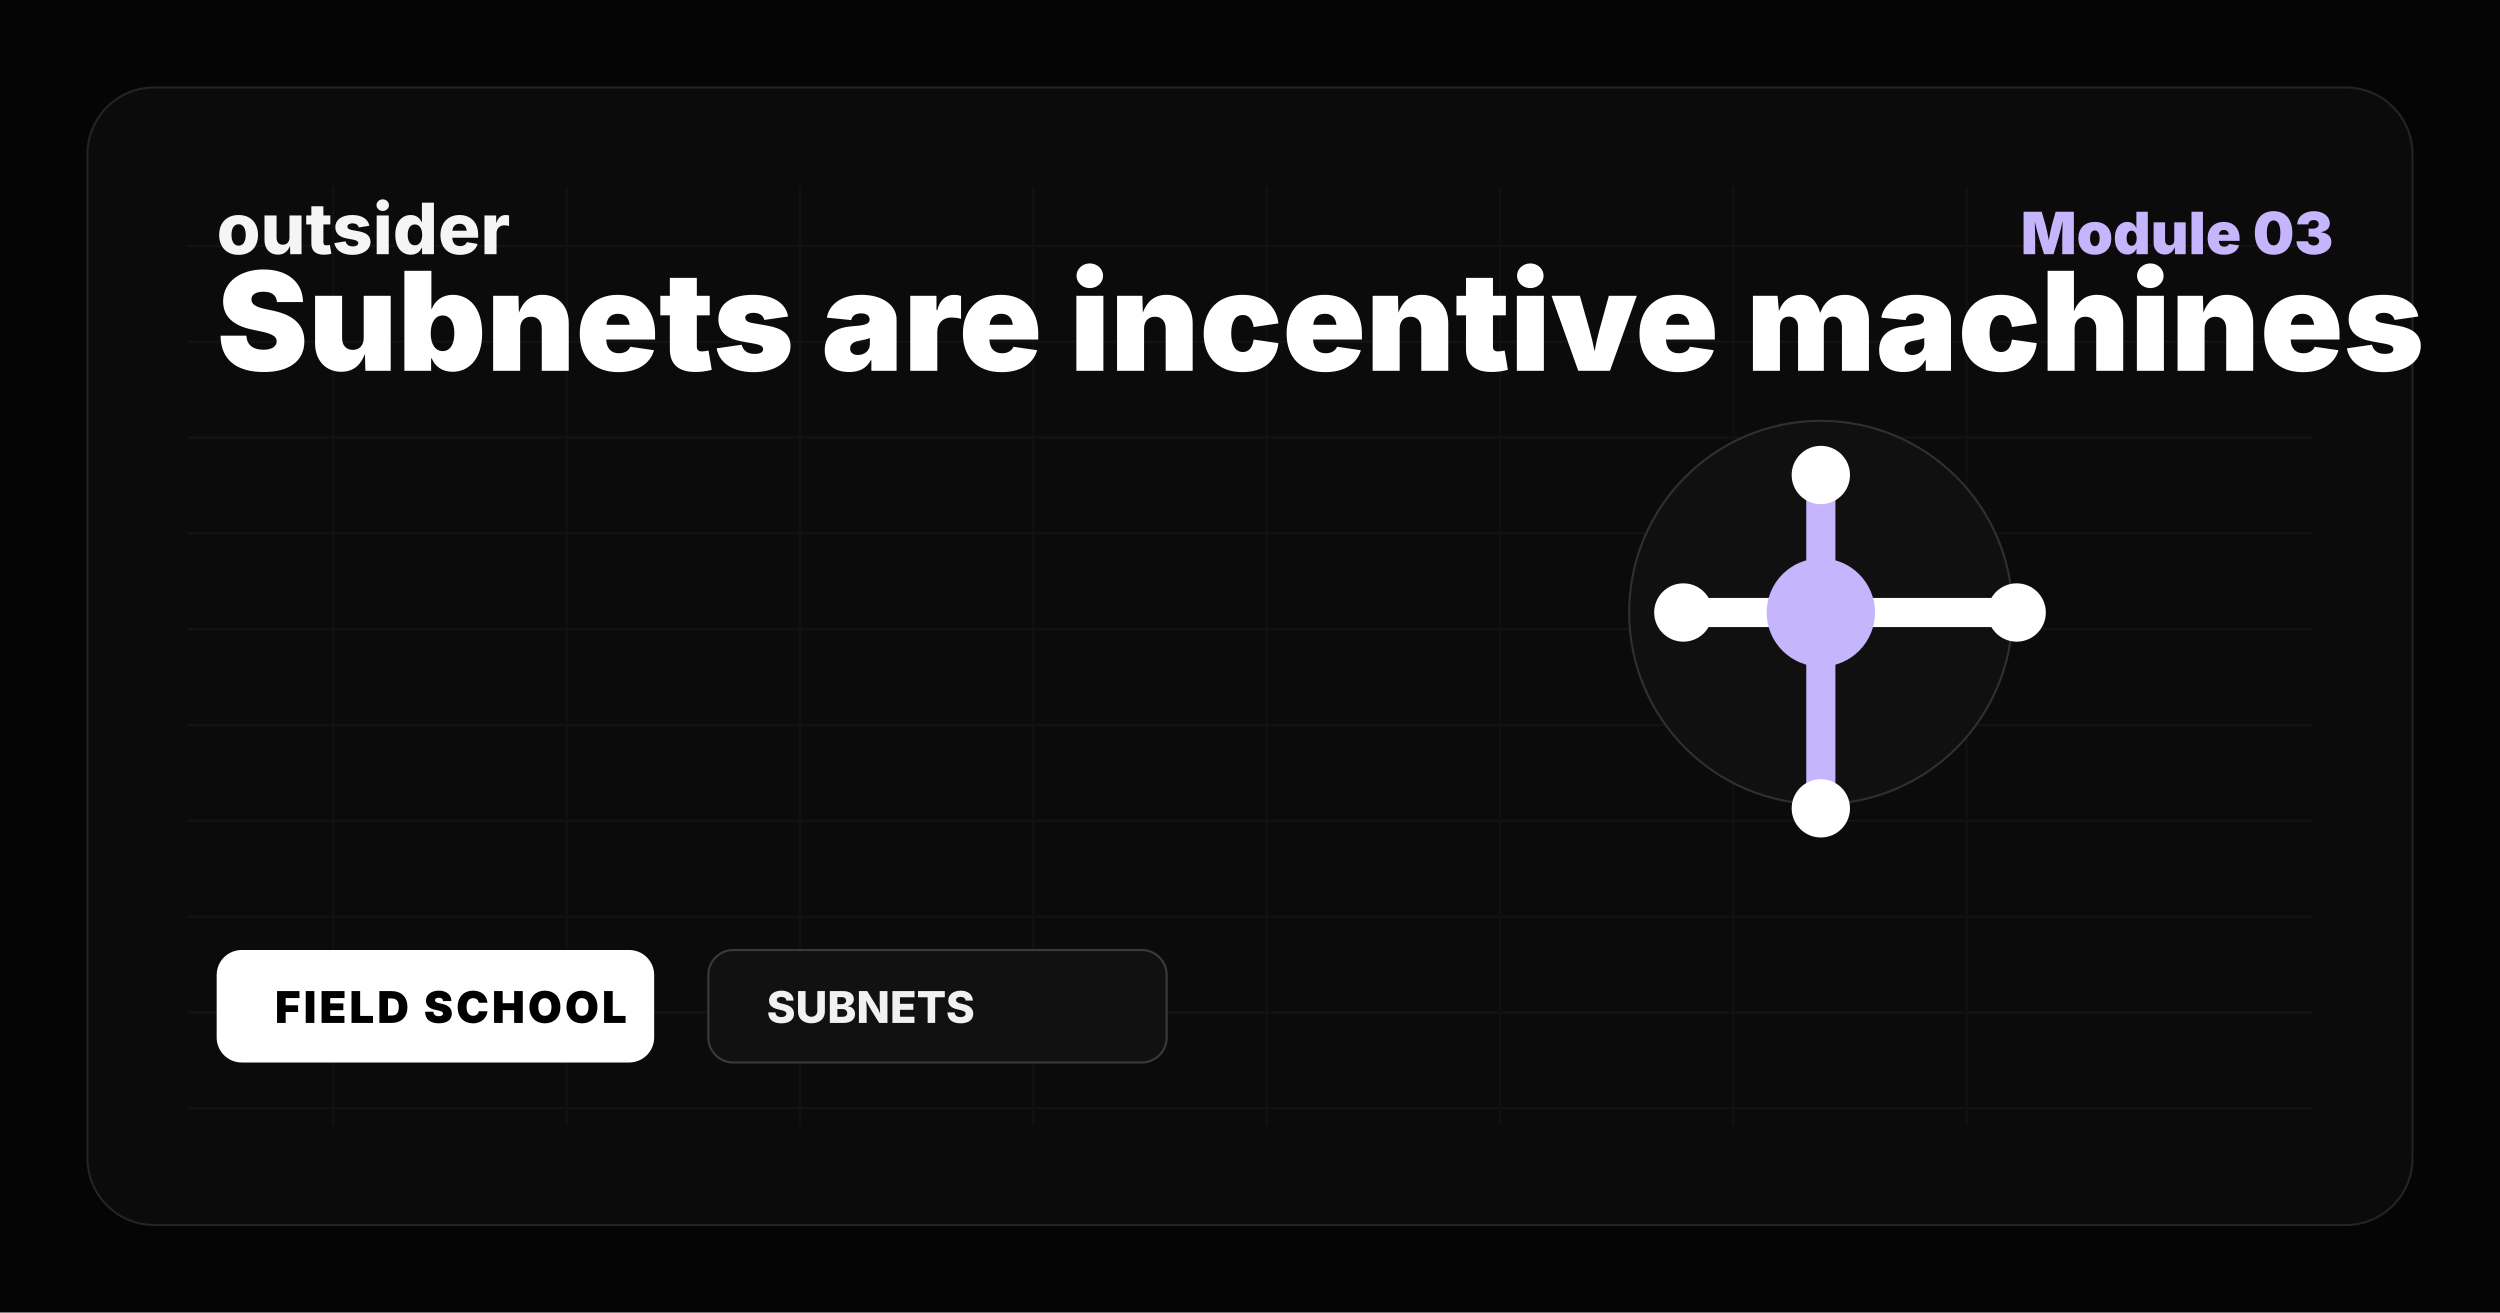
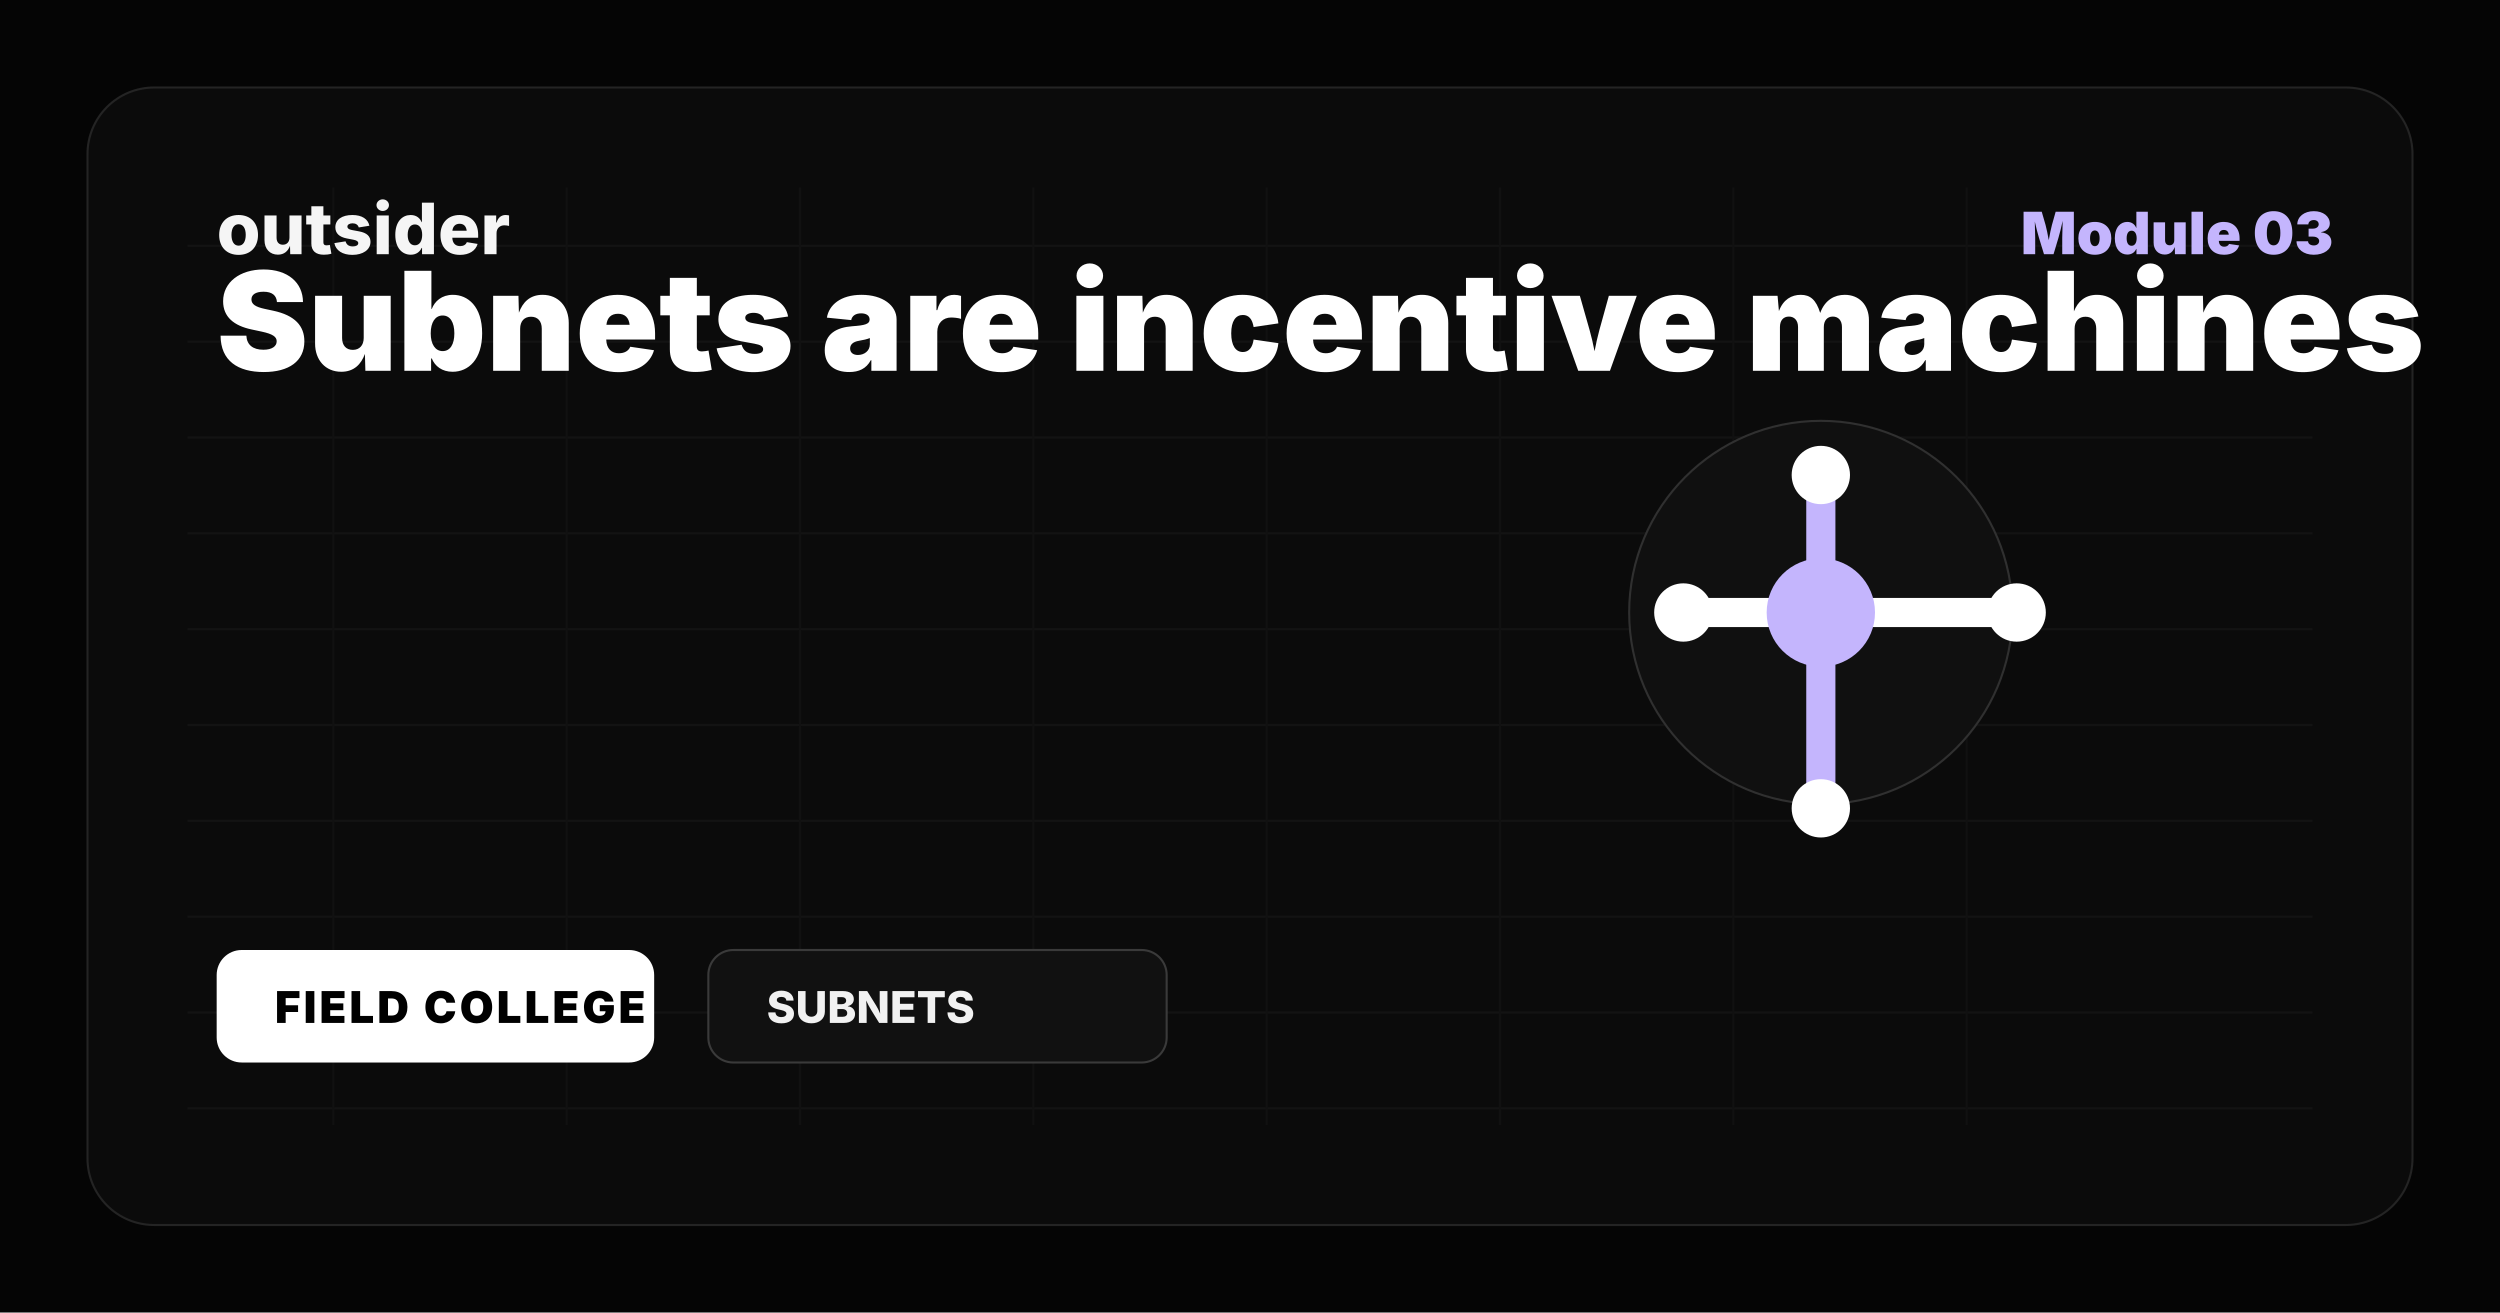
<svg xmlns="http://www.w3.org/2000/svg" width="1200" height="630" viewBox="0 0 1200 630" fill="none">
  <rect width="1200" height="630" fill="#050505" />
  <rect x="42" y="42" width="1116" height="546" rx="32" fill="#0B0B0B" stroke="#242424" />
  <g opacity="0.55">
    <path d="M90 118H1110" stroke="#191919" />
    <path d="M90 164H1110" stroke="#191919" />
    <path d="M90 210H1110" stroke="#191919" />
    <path d="M90 256H1110" stroke="#191919" />
    <path d="M90 302H1110" stroke="#191919" />
    <path d="M90 348H1110" stroke="#191919" />
    <path d="M90 394H1110" stroke="#191919" />
    <path d="M90 440H1110" stroke="#191919" />
    <path d="M90 486H1110" stroke="#191919" />
    <path d="M90 532H1110" stroke="#191919" />
    <path d="M160 90V540" stroke="#151515" />
    <path d="M272 90V540" stroke="#151515" />
    <path d="M384 90V540" stroke="#151515" />
    <path d="M496 90V540" stroke="#151515" />
    <path d="M608 90V540" stroke="#151515" />
    <path d="M720 90V540" stroke="#151515" />
    <path d="M832 90V540" stroke="#151515" />
    <path d="M944 90V540" stroke="#151515" />
  </g>
  <text x="104" y="122" fill="#F5F5F5" font-family="Inter, Arial, sans-serif" font-size="34" font-weight="800">outsider</text>
  <text x="970" y="122" fill="#C4B5FD" font-family="Inter, Arial, sans-serif" font-size="28" font-weight="900">Module 03</text>
  <text x="104" y="178" fill="#FFFFFF" font-family="Inter, Arial, sans-serif" font-size="66" font-weight="900">Subnets are incentive machines</text>
  <rect x="104" y="456" width="210" height="54" rx="12" fill="#FFFFFF" />
-   <text x="132" y="491" fill="#000000" font-family="Inter, Arial, sans-serif" font-size="21" font-weight="900" letter-spacing="1.5">FIELD SCHOOL</text>
+   <text x="132" y="491" fill="#000000" font-family="Inter, Arial, sans-serif" font-size="21" font-weight="900" letter-spacing="1.5">FIELD COLLEGE</text>
  <rect x="340" y="456" width="220" height="54" rx="12" fill="#111111" stroke="#3A3A3A" />
  <text x="368" y="491" fill="#F1F1F1" font-family="Inter, Arial, sans-serif" font-size="21" font-weight="800">SUBNETS</text>
  <g transform="translate(780 200)">
    <circle cx="94" cy="94" r="92" fill="#101010" stroke="#303030" />
    <path d="M94 28V188" stroke="#C4B5FD" stroke-width="14" stroke-linecap="round" />
    <path d="M28 94H188" stroke="#FFFFFF" stroke-width="14" stroke-linecap="round" />
    <circle cx="94" cy="94" r="26" fill="#C4B5FD" />
    <circle cx="94" cy="28" r="14" fill="#FFFFFF" />
    <circle cx="188" cy="94" r="14" fill="#FFFFFF" />
    <circle cx="94" cy="188" r="14" fill="#FFFFFF" />
    <circle cx="28" cy="94" r="14" fill="#FFFFFF" />
  </g>
</svg>
